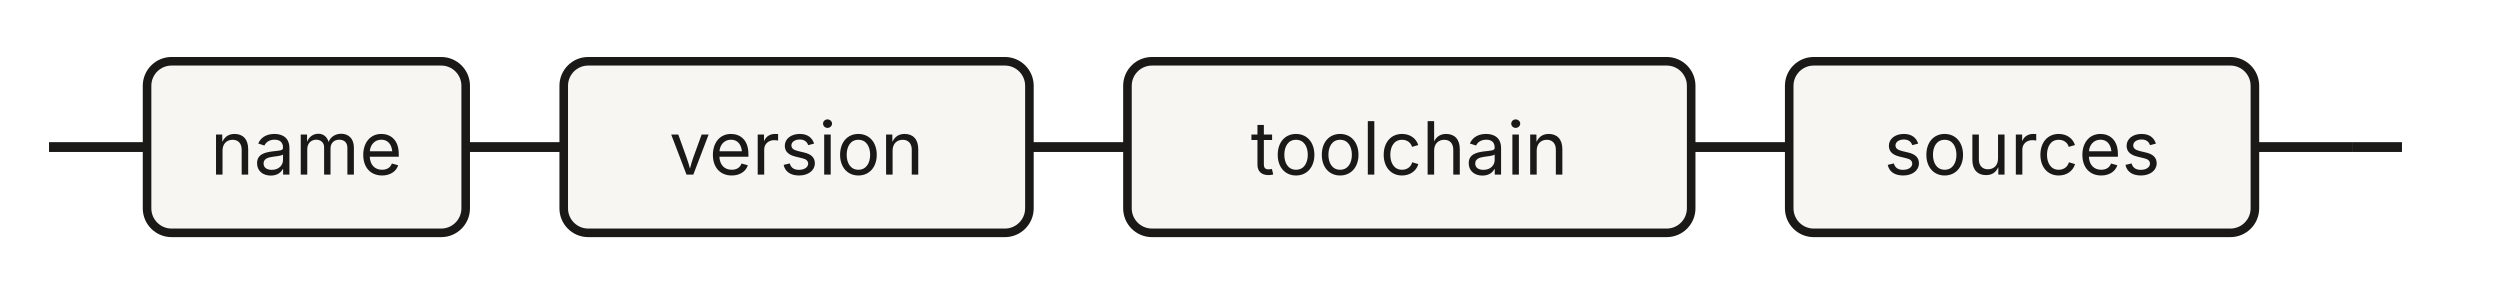
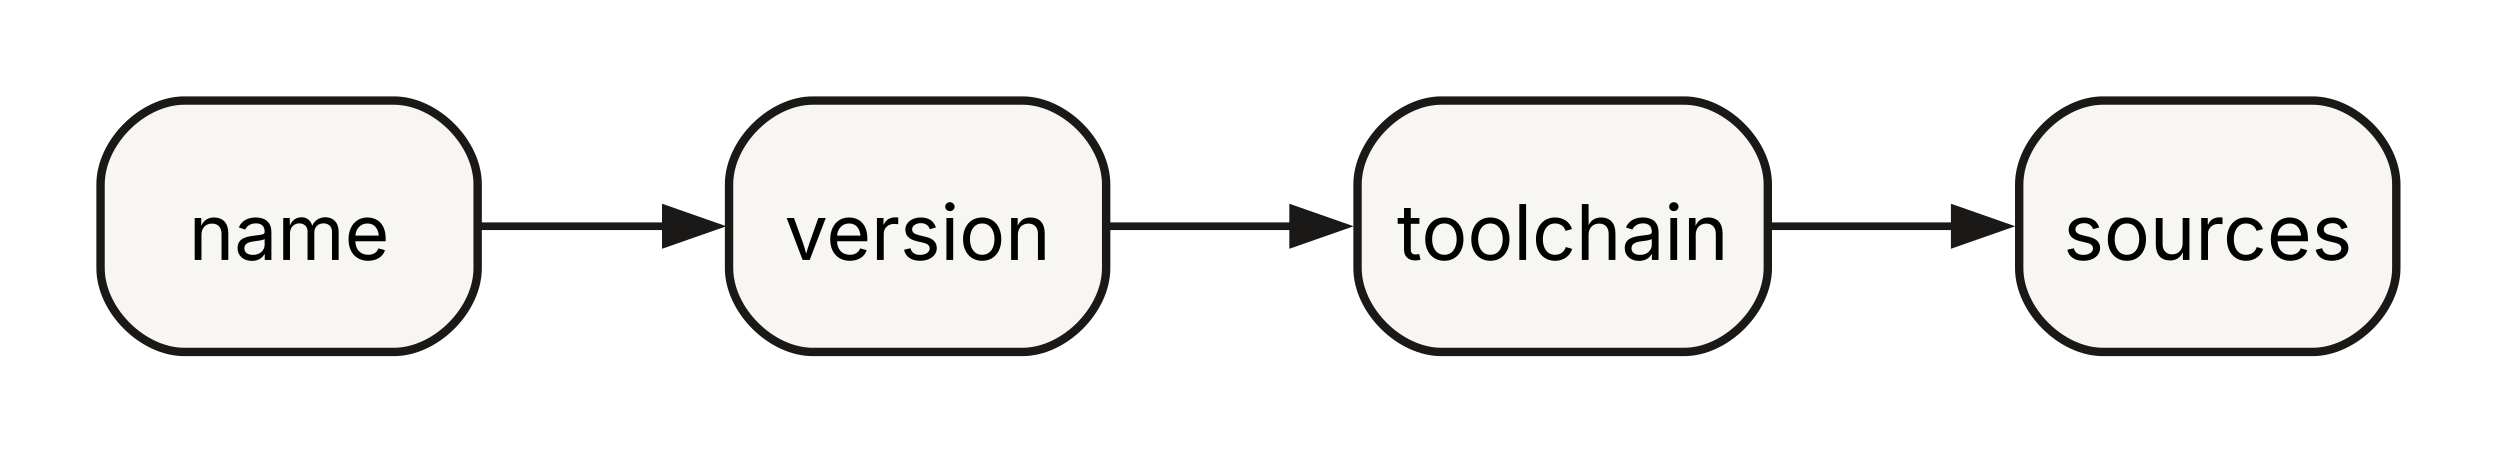
- <svg xmlns="http://www.w3.org/2000/svg" viewBox="0 0 408 48" role="img">
-   <path d="M8 24.0 H24.0" fill="none" stroke="#1a1917" stroke-width="1.6" />
-   <rect x="24.0" y="10.0" width="52.0" height="28.0" rx="4" fill="#f7f6f3" stroke="#1a1917" stroke-width="1.4" />
-   <text x="50.0" y="28.5" text-anchor="middle" font-family="Inter,Helvetica,sans-serif" font-size="12" fill="#1a1917">name</text>
-   <path d="M76.0 24.0 H92.0" fill="none" stroke="#1a1917" stroke-width="1.6" />
-   <rect x="92.0" y="10.0" width="76.0" height="28.0" rx="4" fill="#f7f6f3" stroke="#1a1917" stroke-width="1.4" />
-   <text x="130.0" y="28.5" text-anchor="middle" font-family="Inter,Helvetica,sans-serif" font-size="12" fill="#1a1917">version</text>
-   <path d="M168.0 24.0 H184.0" fill="none" stroke="#1a1917" stroke-width="1.6" />
-   <rect x="184.0" y="10.0" width="92.0" height="28.0" rx="4" fill="#f7f6f3" stroke="#1a1917" stroke-width="1.4" />
-   <text x="230.0" y="28.5" text-anchor="middle" font-family="Inter,Helvetica,sans-serif" font-size="12" fill="#1a1917">toolchain</text>
-   <path d="M276.0 24.0 H292.0" fill="none" stroke="#1a1917" stroke-width="1.6" />
-   <rect x="292.0" y="10.0" width="76.0" height="28.0" rx="4" fill="#f7f6f3" stroke="#1a1917" stroke-width="1.4" />
-   <text x="330.0" y="28.5" text-anchor="middle" font-family="Inter,Helvetica,sans-serif" font-size="12" fill="#1a1917">sources</text>
-   <path d="M368.0 24.0 H384.0" fill="none" stroke="#1a1917" stroke-width="1.6" />
-   <path d="M384.0 24.0 H392.0" fill="none" stroke="#1a1917" stroke-width="1.6" />
+ <svg xmlns="http://www.w3.org/2000/svg" width="358pt" height="65pt" viewBox="0.00 0.00 358.00 65.00">
+   <g id="graph0" class="graph" transform="scale(1 1) rotate(0) translate(14.4 50.4)">
+     <g id="node1" class="node">
+       <path fill="#f7f6f3" stroke="#1a1917" stroke-width="1.2" d="M42,-36C42,-36 12,-36 12,-36 6,-36 0,-30 0,-24 0,-24 0,-12 0,-12 0,-6 6,0 12,0 12,0 42,0 42,0 48,0 54,-6 54,-12 54,-12 54,-24 54,-24 54,-30 48,-36 42,-36" />
+       <text xml:space="preserve" text-anchor="middle" x="27" y="-13.18" font-family="Inter,Helvetica,sans-serif" font-size="11.00">name</text>
+     </g>
+     <g id="node2" class="node">
+       <path fill="#f7f6f3" stroke="#1a1917" stroke-width="1.2" d="M132,-36C132,-36 102,-36 102,-36 96,-36 90,-30 90,-24 90,-24 90,-12 90,-12 90,-6 96,0 102,0 102,0 132,0 132,0 138,0 144,-6 144,-12 144,-12 144,-24 144,-24 144,-30 138,-36 132,-36" />
+       <text xml:space="preserve" text-anchor="middle" x="117" y="-13.18" font-family="Inter,Helvetica,sans-serif" font-size="11.00">version</text>
+     </g>
+     <g id="edge1" class="edge">
+       <path fill="none" stroke="#1a1917" stroke-width="1.1" d="M54.4,-18C62.76,-18 72.12,-18 80.98,-18" />
+       <polygon fill="#1a1917" stroke="#1a1917" stroke-width="1.1" points="80.95,-20.45 87.95,-18 80.95,-15.55 80.95,-20.45" />
+     </g>
+     <g id="node3" class="node">
+       <path fill="#f7f6f3" stroke="#1a1917" stroke-width="1.2" d="M226.75,-36C226.75,-36 192,-36 192,-36 186,-36 180,-30 180,-24 180,-24 180,-12 180,-12 180,-6 186,0 192,0 192,0 226.75,0 226.75,0 232.75,0 238.75,-6 238.75,-12 238.75,-12 238.75,-24 238.75,-24 238.75,-30 232.75,-36 226.75,-36" />
+       <text xml:space="preserve" text-anchor="middle" x="209.38" y="-13.18" font-family="Inter,Helvetica,sans-serif" font-size="11.00">toolchain</text>
+     </g>
+     <g id="edge2" class="edge">
+       <path fill="none" stroke="#1a1917" stroke-width="1.1" d="M144.14,-18C152.52,-18 161.96,-18 170.98,-18" />
+       <polygon fill="#1a1917" stroke="#1a1917" stroke-width="1.1" points="170.78,-20.45 177.78,-18 170.78,-15.55 170.78,-20.45" />
+     </g>
+     <g id="node4" class="node">
+       <path fill="#f7f6f3" stroke="#1a1917" stroke-width="1.2" d="M316.75,-36C316.75,-36 286.75,-36 286.75,-36 280.75,-36 274.75,-30 274.75,-24 274.75,-24 274.75,-12 274.75,-12 274.75,-6 280.75,0 286.75,0 286.75,0 316.75,0 316.75,0 322.75,0 328.75,-6 328.75,-12 328.75,-12 328.75,-24 328.75,-24 328.75,-30 322.75,-36 316.75,-36" />
+       <text xml:space="preserve" text-anchor="middle" x="301.75" y="-13.18" font-family="Inter,Helvetica,sans-serif" font-size="11.00">sources</text>
+     </g>
+     <g id="edge3" class="edge">
+       <path fill="none" stroke="#1a1917" stroke-width="1.1" d="M238.97,-18C247.43,-18 256.78,-18 265.6,-18" />
+       <polygon fill="#1a1917" stroke="#1a1917" stroke-width="1.1" points="265.52,-20.45 272.52,-18 265.52,-15.55 265.52,-20.45" />
+     </g>
+   </g>
</svg>
